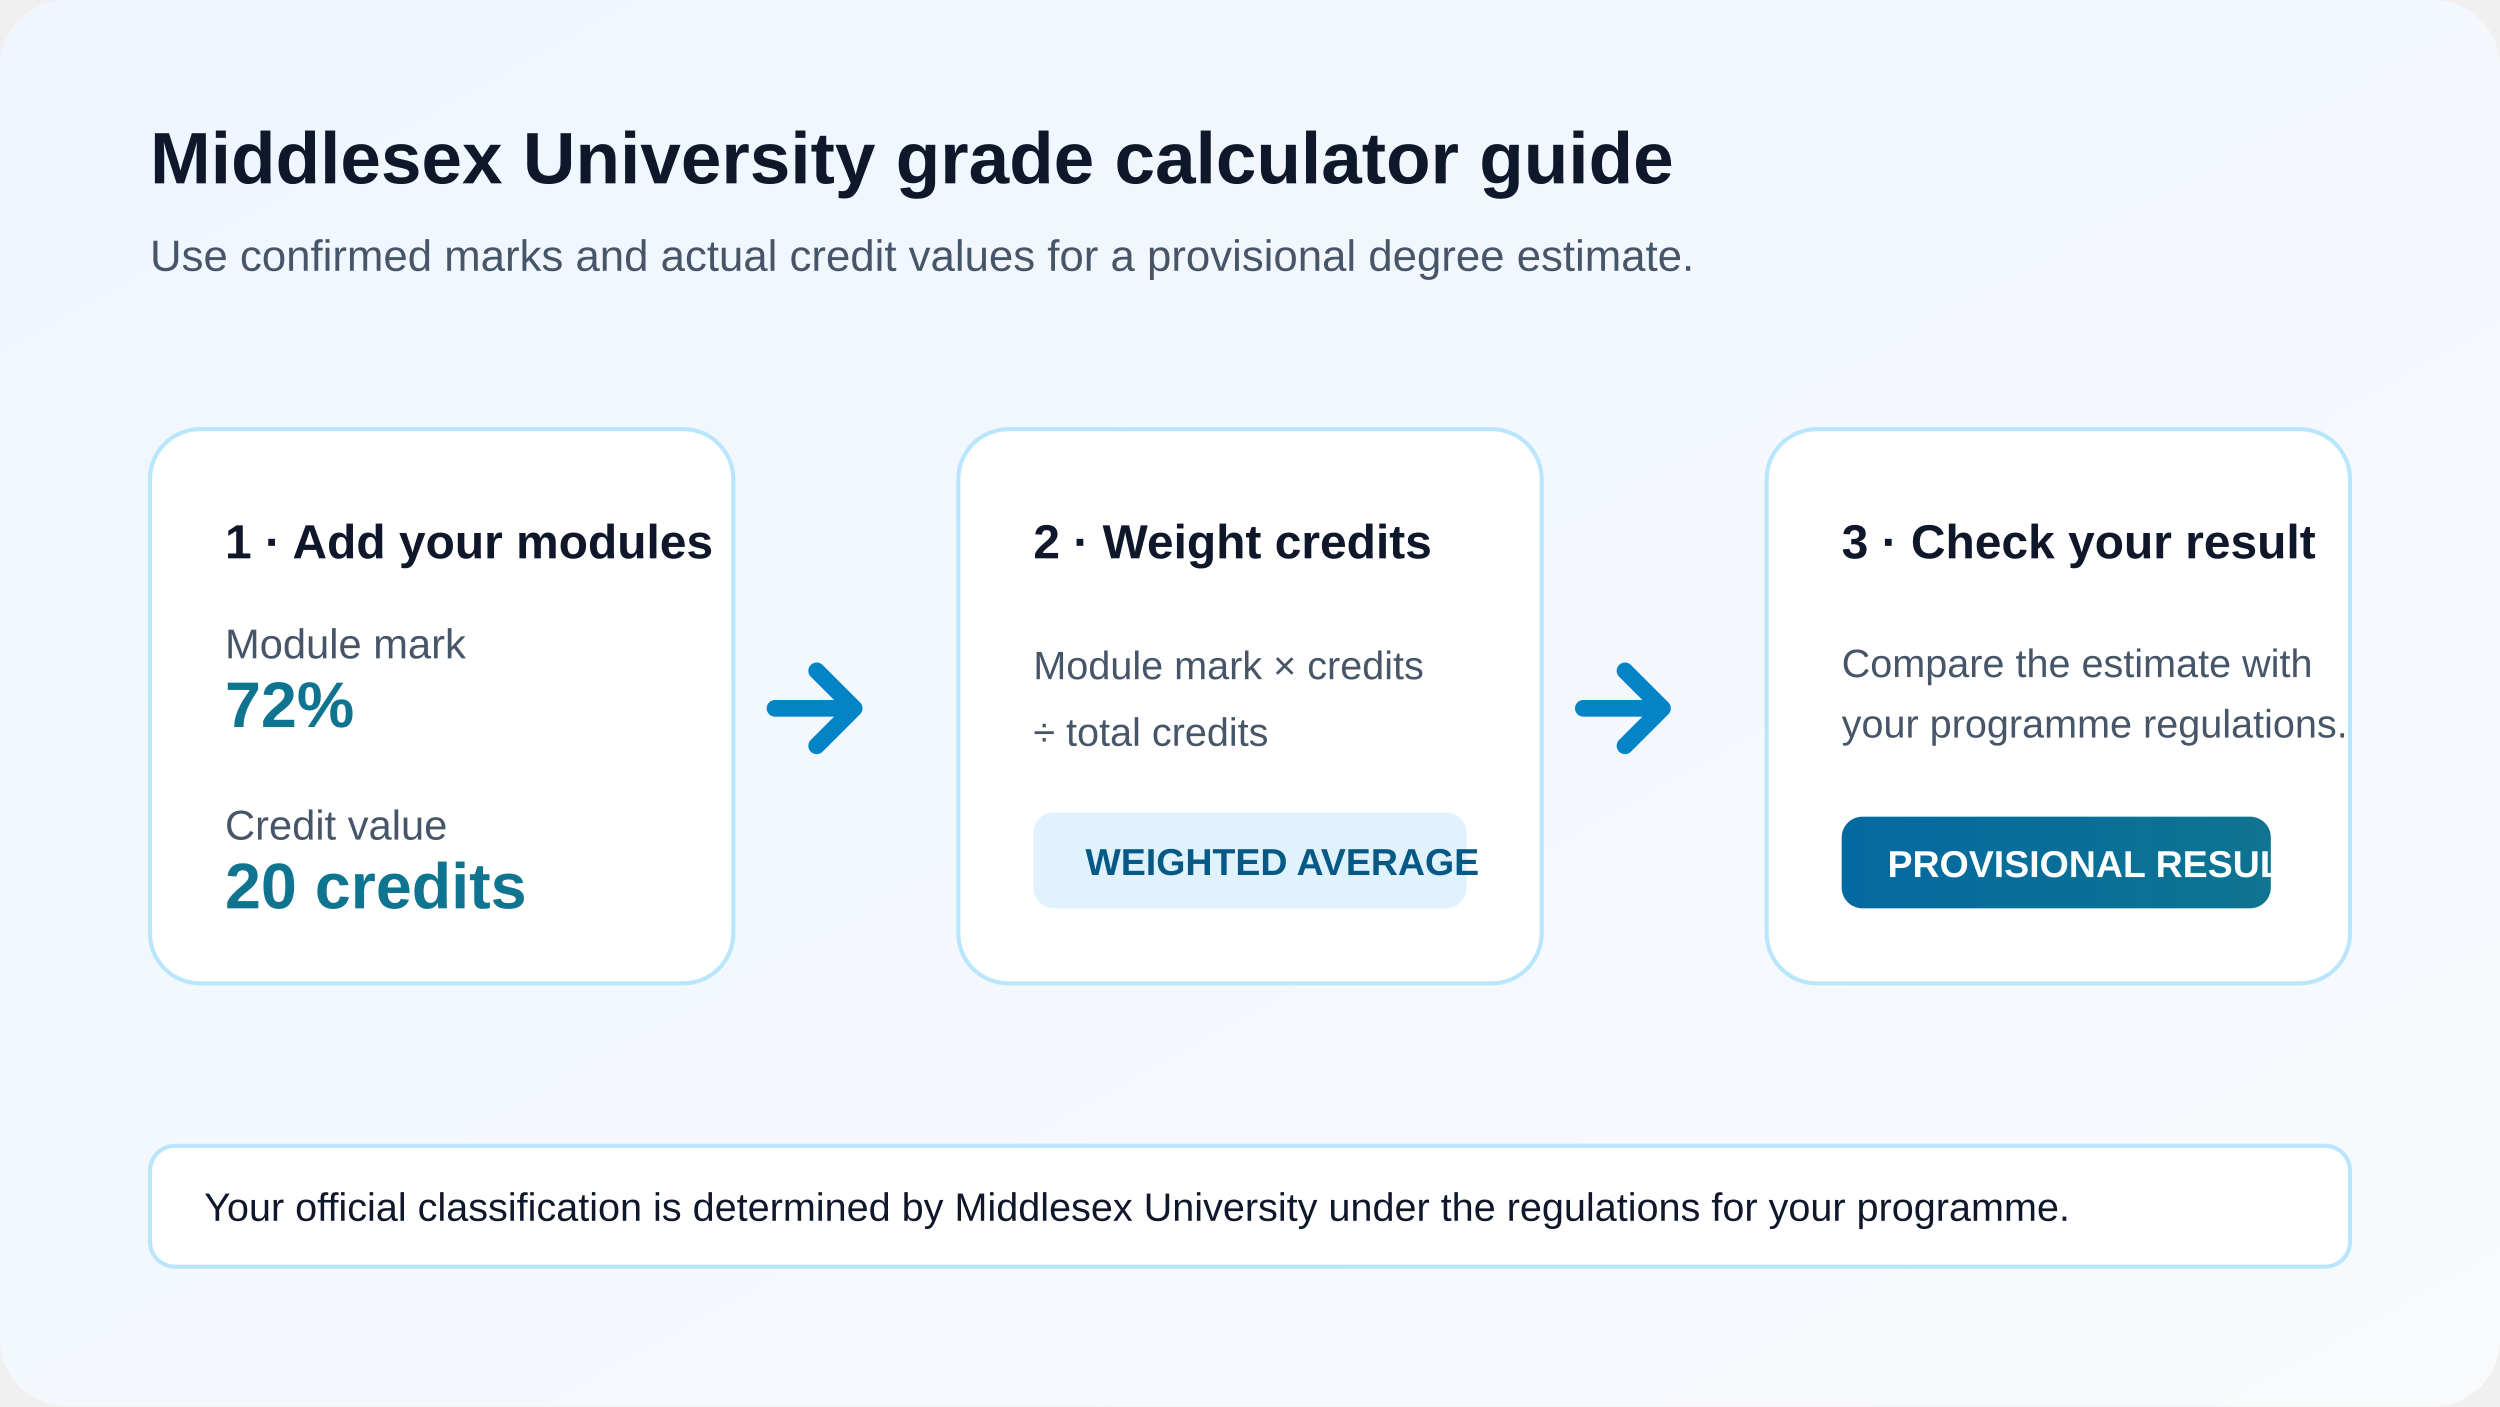
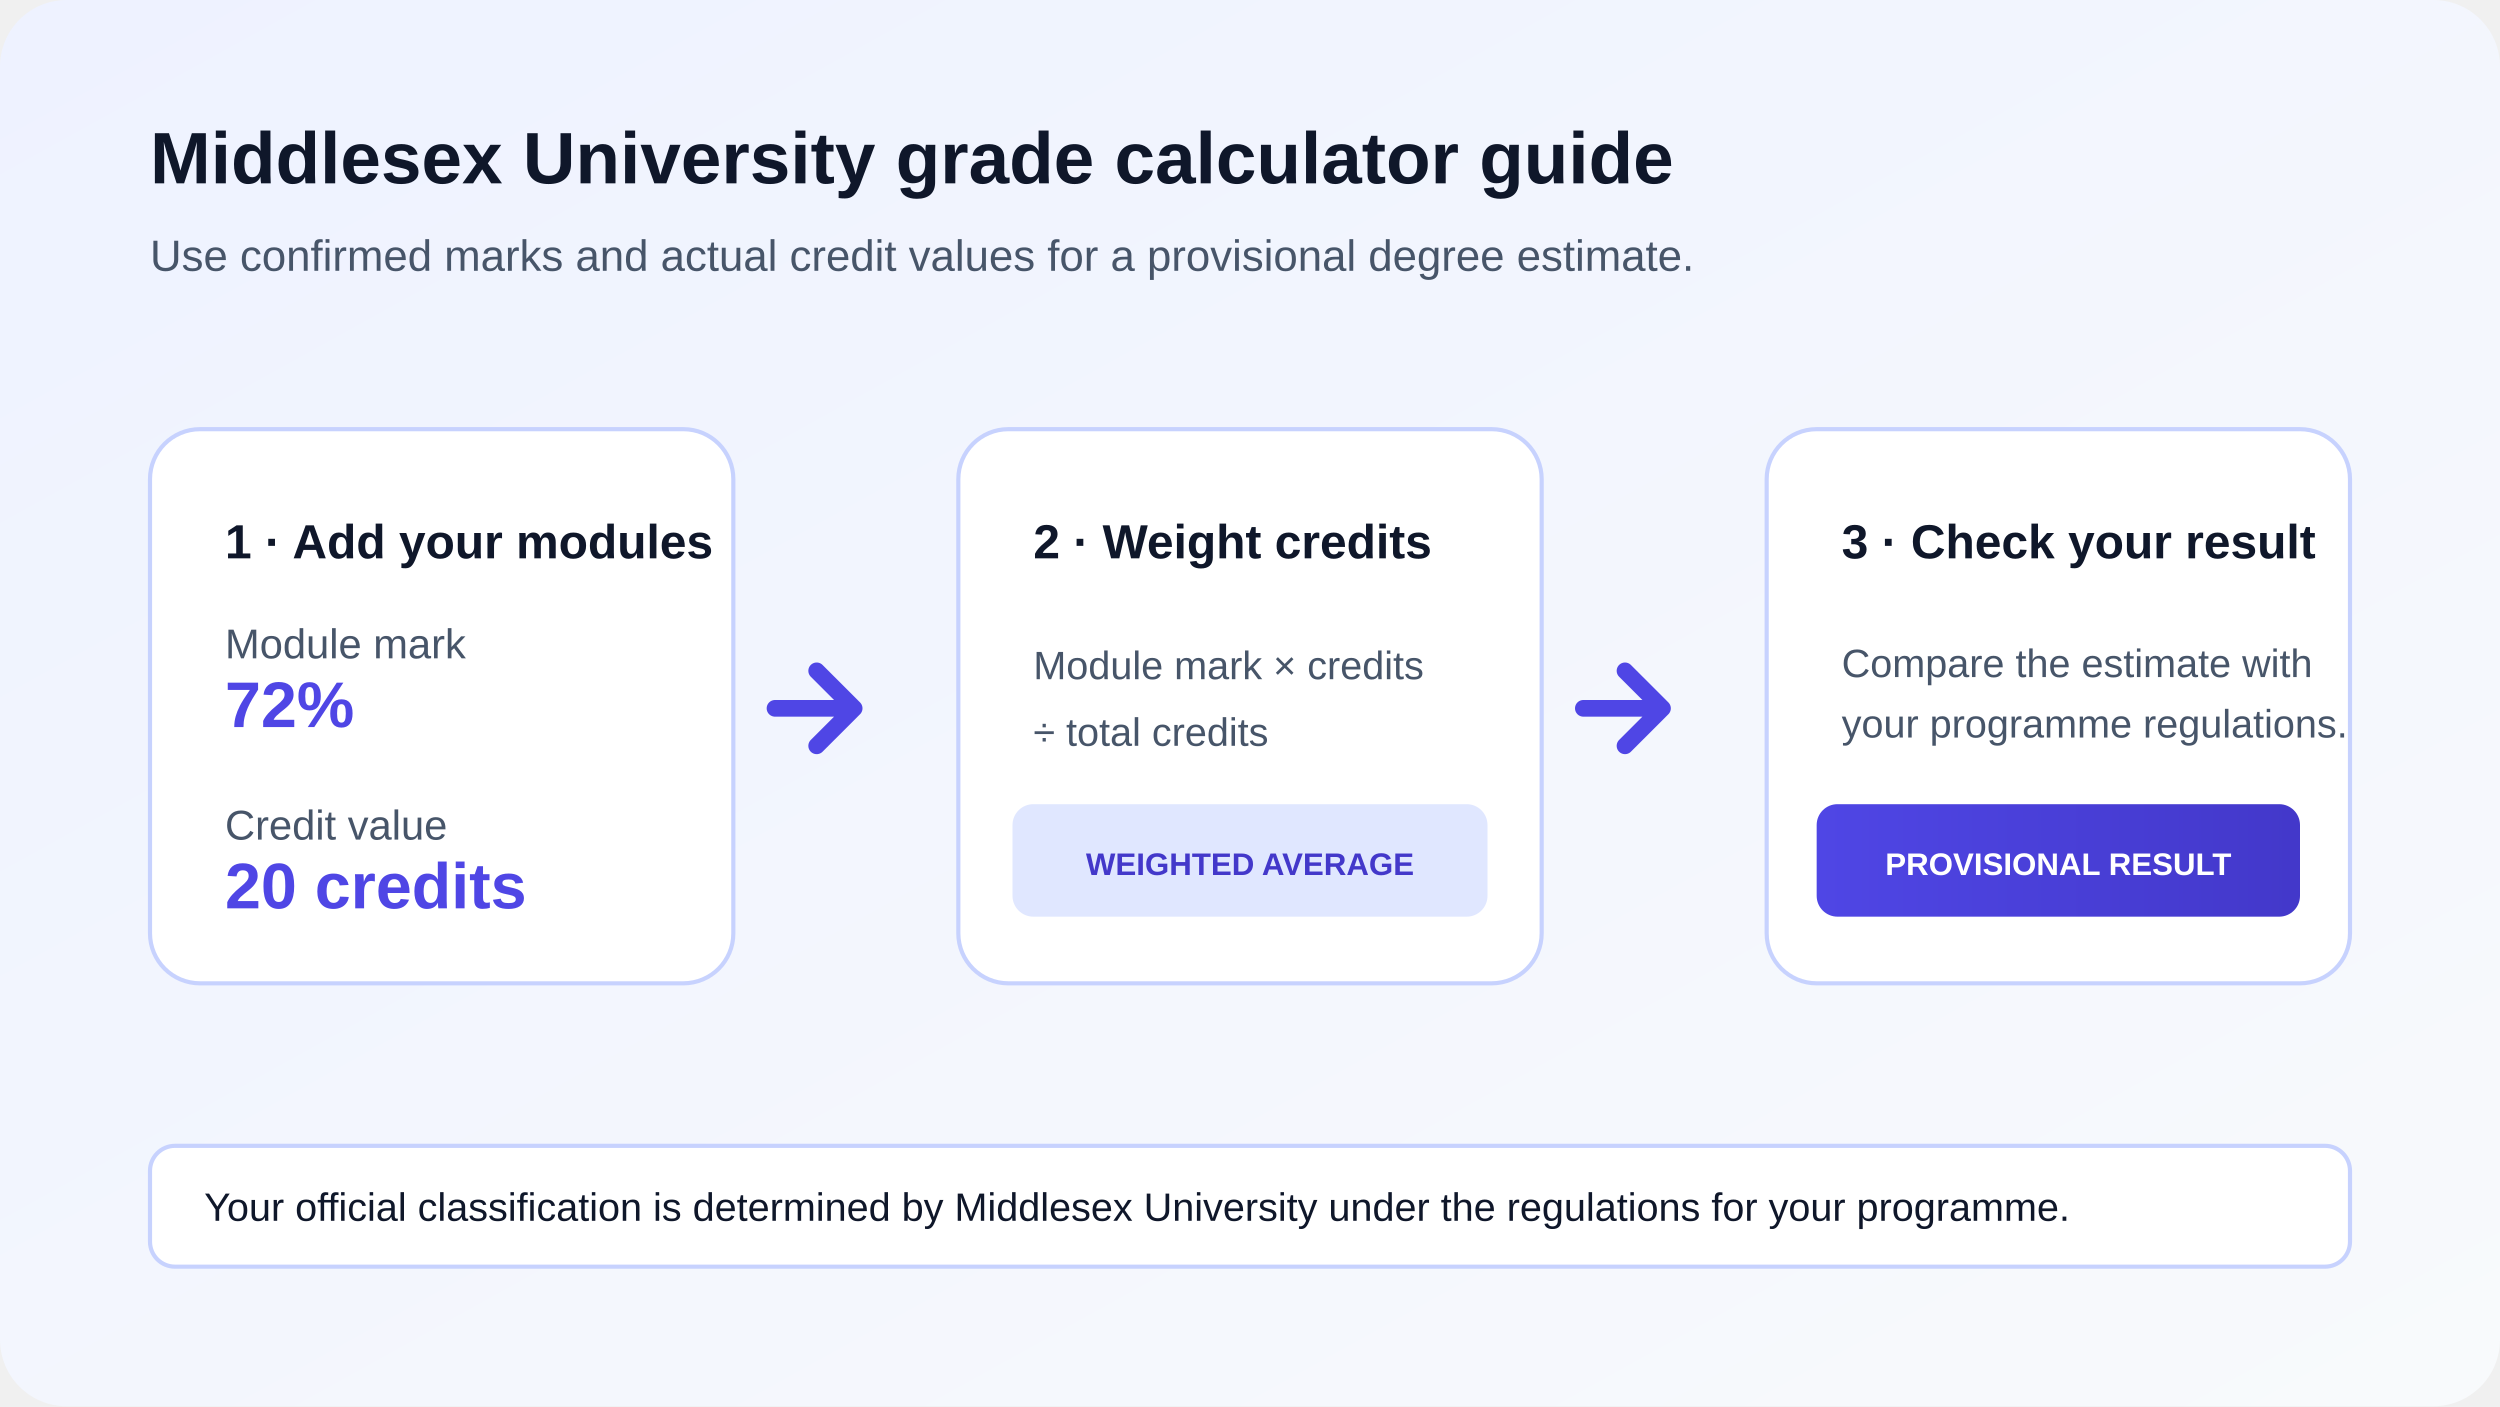
<svg xmlns="http://www.w3.org/2000/svg" width="1200" height="675" viewBox="0 0 1200 675" role="img" aria-labelledby="title desc">
  <defs>
    <linearGradient id="background" x1="0" x2="1" y1="0" y2="1">
-       <stop stop-color="#eff6ff" />
+       <stop stop-color="#eef2ff" />
      <stop offset="1" stop-color="#f8fafc" />
    </linearGradient>
    <linearGradient id="accent" x1="0" x2="1">
-       <stop stop-color="#0369a1" />
-       <stop offset="1" stop-color="#0e7490" />
+       <stop stop-color="#4f46e5" />
+       <stop offset="1" stop-color="#4338ca" />
    </linearGradient>
  </defs>
  <rect width="1200" height="675" rx="32" fill="url(#background)" />
  <g font-family="Arial, sans-serif">
    <text x="72" y="88" font-size="35" font-weight="700" fill="#0f172a">Middlesex University grade calculator guide</text>
    <text x="72" y="130" font-size="21" fill="#475569">Use confirmed marks and actual credit values for a provisional degree estimate.</text>
-     <rect x="72" y="206" width="280" height="266" rx="24" fill="#fff" stroke="#bae6fd" stroke-width="2" />
+     <rect x="72" y="206" width="280" height="266" rx="24" fill="#fff" stroke="#c7d2fe" stroke-width="2" />
    <text x="108" y="268" font-size="23" font-weight="700" fill="#0f172a">1 · Add your modules</text>
    <text x="108" y="316" font-size="20" fill="#475569">Module mark</text>
-     <text x="108" y="349" font-size="31" font-weight="700" fill="#0e7490">72%</text>
+     <text x="108" y="349" font-size="31" font-weight="700" fill="#4f46e5">72%</text>
    <text x="108" y="403" font-size="20" fill="#475569">Credit value</text>
-     <text x="108" y="436" font-size="31" font-weight="700" fill="#0e7490">20 credits</text>
-     <rect x="460" y="206" width="280" height="266" rx="24" fill="#fff" stroke="#bae6fd" stroke-width="2" />
+     <text x="108" y="436" font-size="31" font-weight="700" fill="#4f46e5">20 credits</text>
+     <rect x="460" y="206" width="280" height="266" rx="24" fill="#fff" stroke="#c7d2fe" stroke-width="2" />
    <text x="496" y="268" font-size="23" font-weight="700" fill="#0f172a">2 · Weight credits</text>
    <text x="496" y="326" font-size="19" fill="#475569">Module mark × credits</text>
    <text x="496" y="358" font-size="19" fill="#475569">÷ total credits</text>
-     <rect x="496" y="390" width="208" height="46" rx="10" fill="#e0f2fe" />
-     <text x="521" y="420" font-size="18" font-weight="700" fill="#075985">WEIGHTED AVERAGE</text>
-     <rect x="848" y="206" width="280" height="266" rx="24" fill="#fff" stroke="#bae6fd" stroke-width="2" />
+     <rect x="486" y="386" width="228" height="54" rx="10" fill="#e0e7ff" />
+     <text x="600" y="420" font-size="15" font-weight="700" text-anchor="middle" fill="#4338ca">WEIGHTED AVERAGE</text>
+     <rect x="848" y="206" width="280" height="266" rx="24" fill="#fff" stroke="#c7d2fe" stroke-width="2" />
    <text x="884" y="268" font-size="23" font-weight="700" fill="#0f172a">3 · Check your result</text>
    <text x="884" y="325" font-size="19" fill="#475569">Compare the estimate with</text>
    <text x="884" y="354" font-size="19" fill="#475569">your programme regulations.</text>
-     <rect x="884" y="392" width="206" height="44" rx="10" fill="url(#accent)" />
-     <text x="906" y="421" font-size="18" font-weight="700" fill="#fff">PROVISIONAL RESULT</text>
-     <path d="M410 340h-38m38 0-18-18m18 18-18 18M798 340h-38m38 0-18-18m18 18-18 18" stroke="#0284c7" stroke-width="8" stroke-linecap="round" stroke-linejoin="round" />
-     <rect x="72" y="550" width="1056" height="58" rx="12" fill="#fff" stroke="#bae6fd" stroke-width="2" />
+     <rect x="872" y="386" width="232" height="54" rx="10" fill="url(#accent)" />
+     <text x="988" y="420" font-size="15" font-weight="700" text-anchor="middle" fill="#fff">PROVISIONAL RESULT</text>
+     <path d="M410 340h-38m38 0-18-18m18 18-18 18M798 340h-38m38 0-18-18m18 18-18 18" stroke="#4f46e5" stroke-width="8" stroke-linecap="round" stroke-linejoin="round" />
+     <rect x="72" y="550" width="1056" height="58" rx="12" fill="#fff" stroke="#c7d2fe" stroke-width="2" />
    <text x="98" y="586" font-size="19" fill="#0f172a">Your official classification is determined by Middlesex University under the regulations for your programme.</text>
  </g>
</svg>
